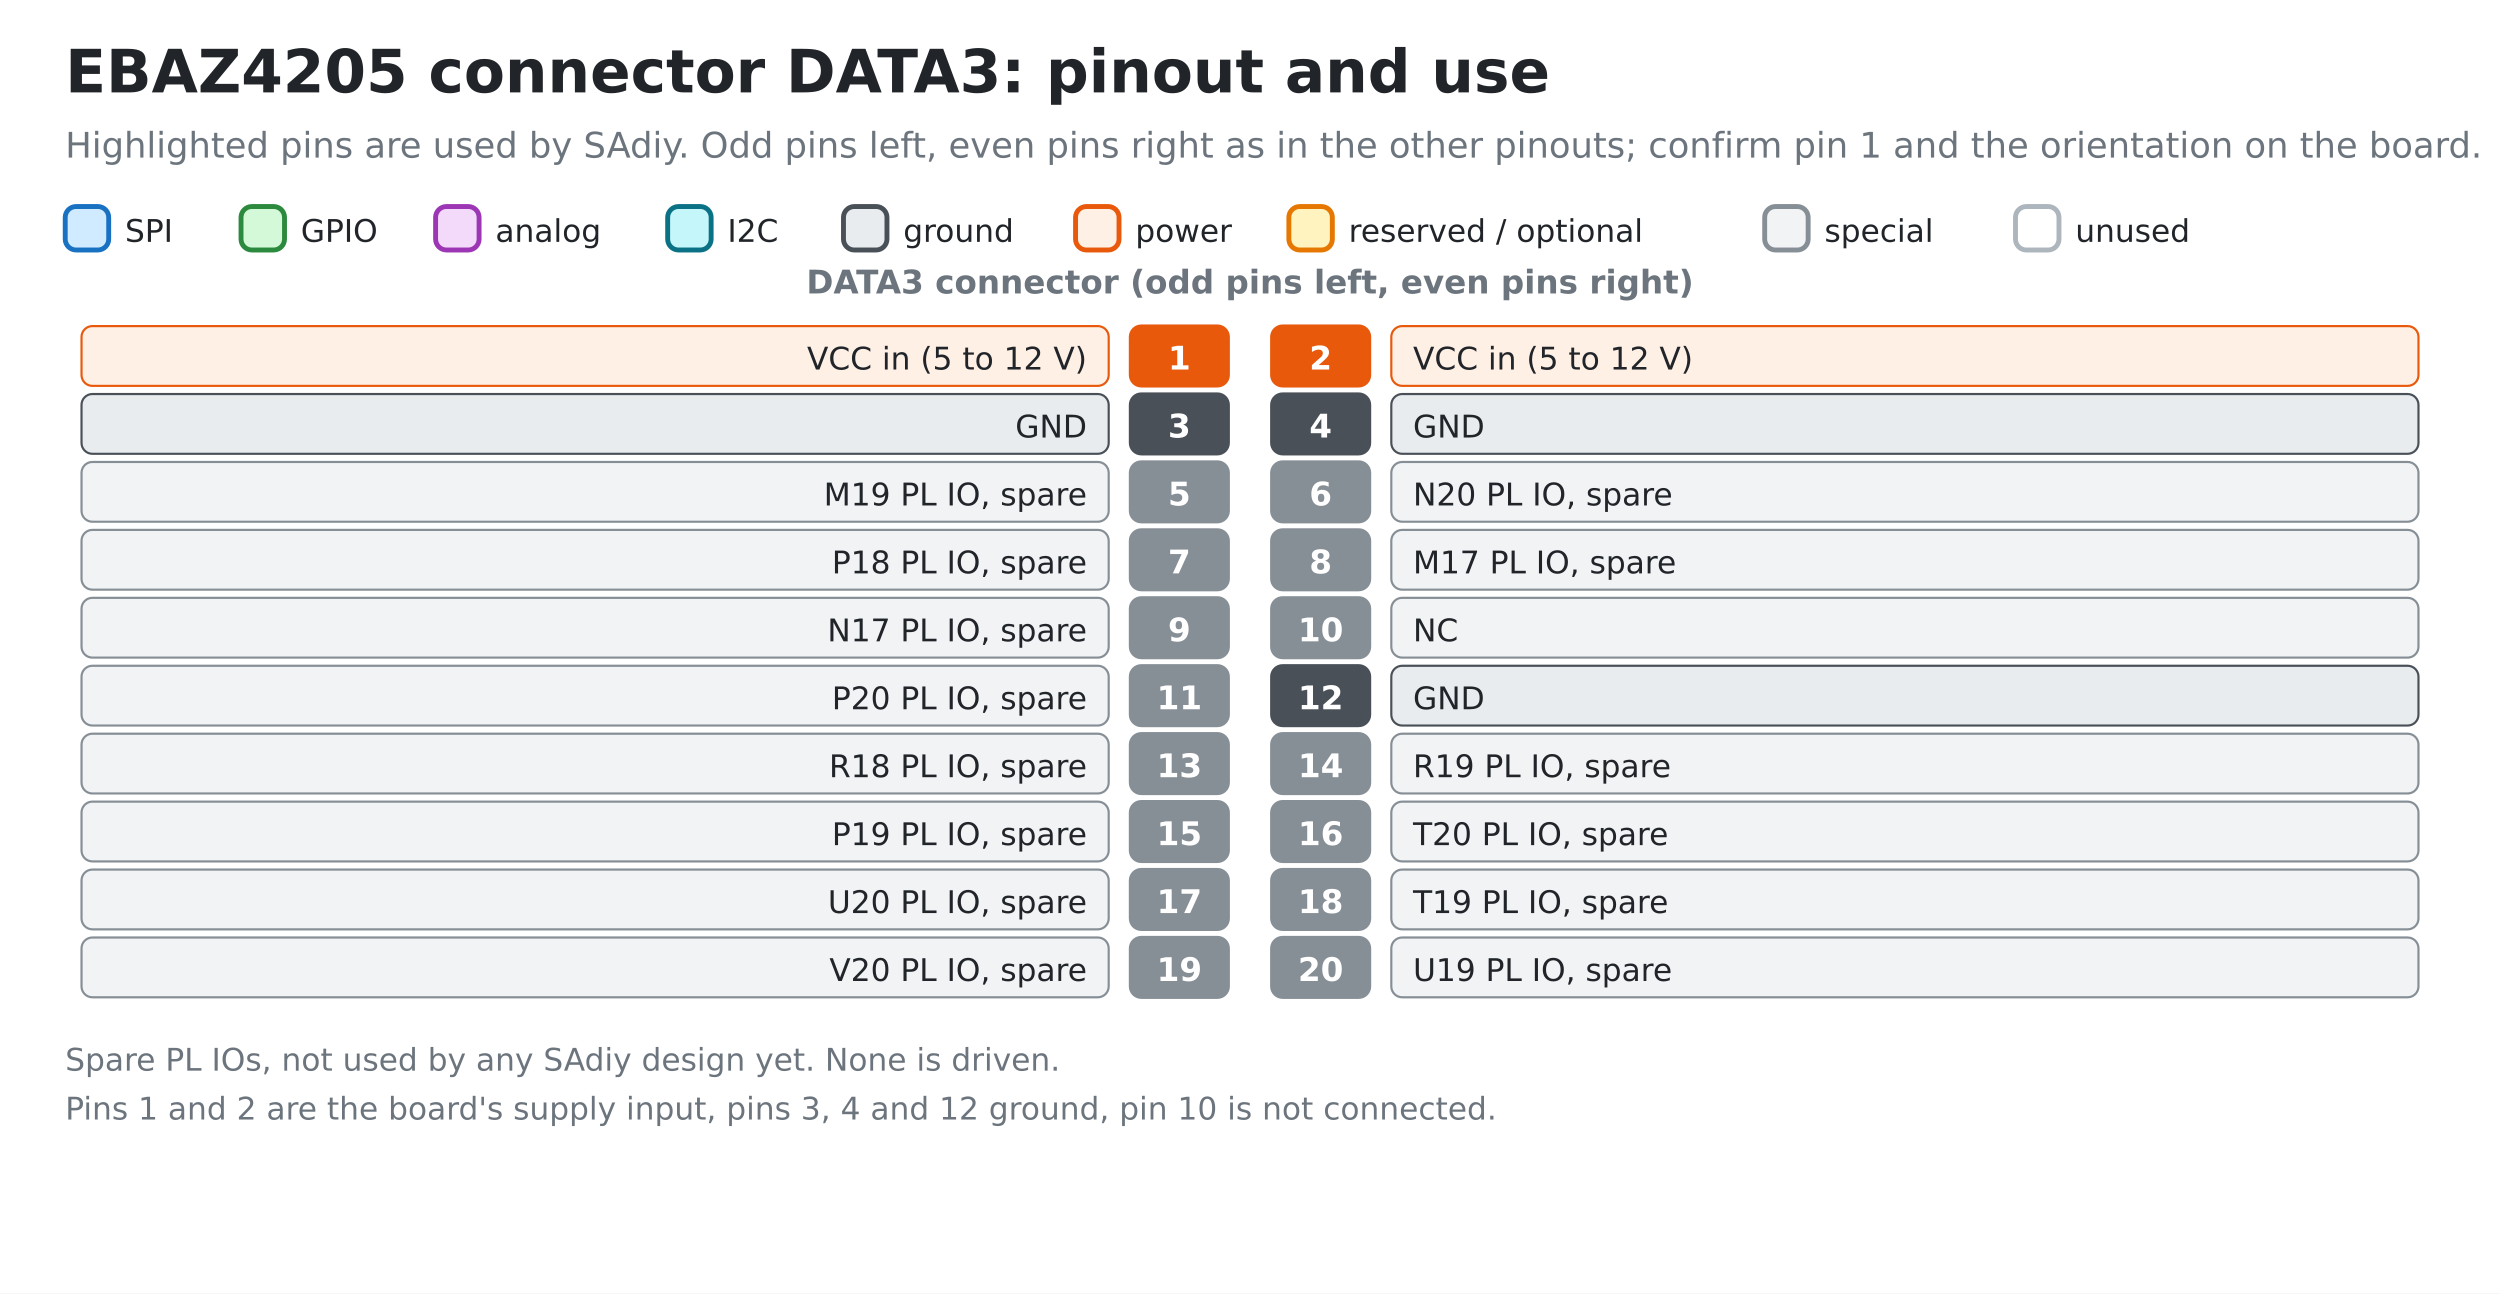
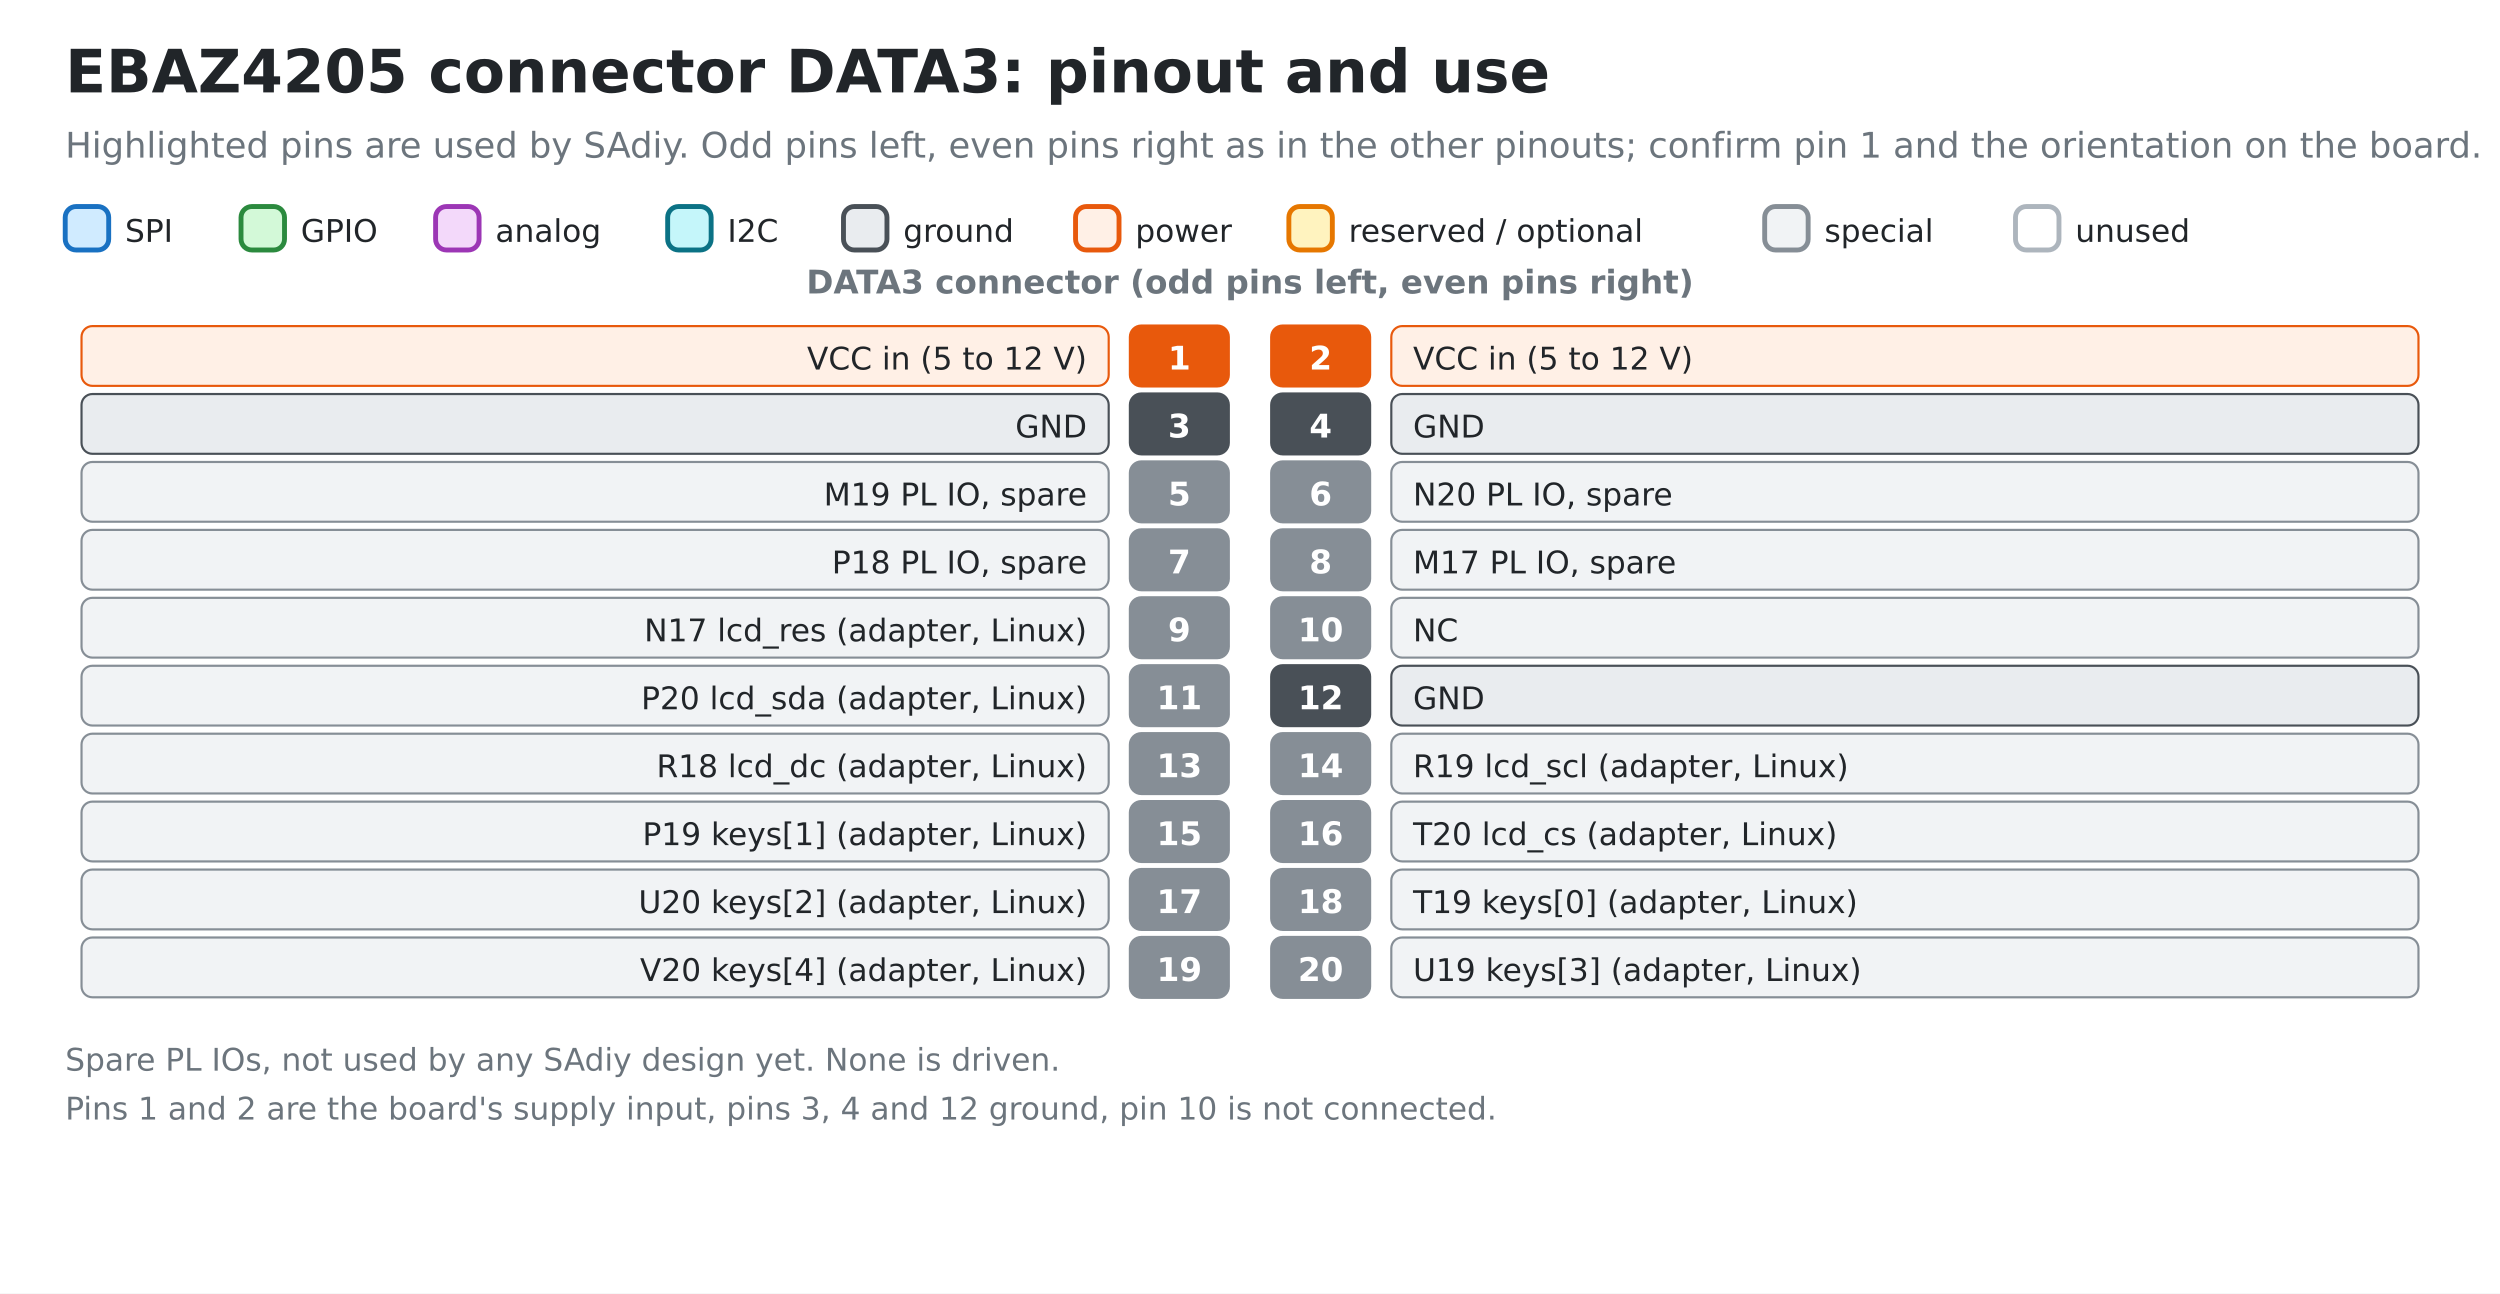
<svg xmlns="http://www.w3.org/2000/svg" width="920" height="476" viewBox="0 0 920 476">
  <defs />
  <rect x="0" y="0" width="920" height="476" fill="#ffffff" />
  <text x="24.0" y="34.0" font-family="DejaVu Sans, Arial, Helvetica, sans-serif" font-size="22" text-anchor="start" font-weight="bold" fill="#212529">EBAZ4205 connector DATA3: pinout and use</text>
  <text x="24.0" y="58.0" font-family="DejaVu Sans, Arial, Helvetica, sans-serif" font-size="13" text-anchor="start" font-weight="normal" fill="#6c757d">Highlighted pins are used by SAdiy. Odd pins left, even pins right as in the other pinouts; confirm pin 1 and the orientation on the board.</text>
  <rect x="24.0" y="76.0" width="16.0" height="16.0" rx="4" fill="#d0ebff" stroke="#1971c2" stroke-width="1.8" />
  <text x="46.0" y="89.0" font-family="DejaVu Sans, Arial, Helvetica, sans-serif" font-size="11.5" text-anchor="start" font-weight="normal" fill="#212529">SPI</text>
  <rect x="88.7" y="76.0" width="16.0" height="16.0" rx="4" fill="#d3f9d8" stroke="#2b8a3e" stroke-width="1.8" />
  <text x="110.7" y="89.0" font-family="DejaVu Sans, Arial, Helvetica, sans-serif" font-size="11.5" text-anchor="start" font-weight="normal" fill="#212529">GPIO</text>
  <rect x="160.3" y="76.0" width="16.0" height="16.0" rx="4" fill="#f3d9fa" stroke="#9c36b5" stroke-width="1.8" />
  <text x="182.3" y="89.0" font-family="DejaVu Sans, Arial, Helvetica, sans-serif" font-size="11.5" text-anchor="start" font-weight="normal" fill="#212529">analog</text>
  <rect x="245.7" y="76.0" width="16.0" height="16.0" rx="4" fill="#c5f6fa" stroke="#0b7285" stroke-width="1.8" />
  <text x="267.7" y="89.0" font-family="DejaVu Sans, Arial, Helvetica, sans-serif" font-size="11.5" text-anchor="start" font-weight="normal" fill="#212529">I2C</text>
  <rect x="310.4" y="76.0" width="16.0" height="16.0" rx="4" fill="#e9ecef" stroke="#495057" stroke-width="1.8" />
  <text x="332.4" y="89.0" font-family="DejaVu Sans, Arial, Helvetica, sans-serif" font-size="11.5" text-anchor="start" font-weight="normal" fill="#212529">ground</text>
  <rect x="395.8" y="76.0" width="16.0" height="16.0" rx="4" fill="#fff0e6" stroke="#e8590c" stroke-width="1.8" />
  <text x="417.8" y="89.0" font-family="DejaVu Sans, Arial, Helvetica, sans-serif" font-size="11.5" text-anchor="start" font-weight="normal" fill="#212529">power</text>
  <rect x="474.3" y="76.0" width="16.0" height="16.0" rx="4" fill="#fff3bf" stroke="#e67700" stroke-width="1.8" />
  <text x="496.3" y="89.0" font-family="DejaVu Sans, Arial, Helvetica, sans-serif" font-size="11.5" text-anchor="start" font-weight="normal" fill="#212529">reserved / optional</text>
  <rect x="649.4" y="76.0" width="16.0" height="16.0" rx="4" fill="#f1f3f5" stroke="#868e96" stroke-width="1.8" />
  <text x="671.4" y="89.0" font-family="DejaVu Sans, Arial, Helvetica, sans-serif" font-size="11.5" text-anchor="start" font-weight="normal" fill="#212529">special</text>
  <rect x="741.7" y="76.0" width="16.0" height="16.0" rx="4" fill="#ffffff" stroke="#adb5bd" stroke-width="1.8" />
  <text x="763.7" y="89.0" font-family="DejaVu Sans, Arial, Helvetica, sans-serif" font-size="11.5" text-anchor="start" font-weight="normal" fill="#212529">unused</text>
  <text x="460.0" y="108.0" font-family="DejaVu Sans, Arial, Helvetica, sans-serif" font-size="12" text-anchor="middle" font-weight="bold" fill="#6c757d">DATA3 connector (odd pins left, even pins right)</text>
  <rect x="416.0" y="120.0" width="36.0" height="22.0" rx="4" fill="#e8590c" stroke="#e8590c" stroke-width="1.2" />
  <text x="434.0" y="136.0" font-family="DejaVu Sans, Arial, Helvetica, sans-serif" font-size="12" text-anchor="middle" font-weight="bold" fill="#ffffff">1</text>
  <rect x="30.0" y="120.0" width="378.0" height="22.0" rx="4" fill="#fff0e6" stroke="#e8590c" stroke-width="0.8" />
  <text x="400.0" y="136.0" font-family="DejaVu Sans, Arial, Helvetica, sans-serif" font-size="11.5" text-anchor="end" font-weight="normal" fill="#212529">VCC in (5 to 12 V)</text>
  <rect x="468.0" y="120.0" width="36.0" height="22.0" rx="4" fill="#e8590c" stroke="#e8590c" stroke-width="1.2" />
  <text x="486.0" y="136.0" font-family="DejaVu Sans, Arial, Helvetica, sans-serif" font-size="12" text-anchor="middle" font-weight="bold" fill="#ffffff">2</text>
  <rect x="512.0" y="120.0" width="378.0" height="22.0" rx="4" fill="#fff0e6" stroke="#e8590c" stroke-width="0.8" />
  <text x="520.0" y="136.0" font-family="DejaVu Sans, Arial, Helvetica, sans-serif" font-size="11.5" text-anchor="start" font-weight="normal" fill="#212529">VCC in (5 to 12 V)</text>
  <rect x="416.0" y="145.0" width="36.0" height="22.0" rx="4" fill="#495057" stroke="#495057" stroke-width="1.2" />
  <text x="434.0" y="161.0" font-family="DejaVu Sans, Arial, Helvetica, sans-serif" font-size="12" text-anchor="middle" font-weight="bold" fill="#ffffff">3</text>
  <rect x="30.0" y="145.0" width="378.0" height="22.0" rx="4" fill="#e9ecef" stroke="#495057" stroke-width="0.8" />
  <text x="400.0" y="161.0" font-family="DejaVu Sans, Arial, Helvetica, sans-serif" font-size="11.5" text-anchor="end" font-weight="normal" fill="#212529">GND</text>
  <rect x="468.0" y="145.0" width="36.0" height="22.0" rx="4" fill="#495057" stroke="#495057" stroke-width="1.2" />
  <text x="486.0" y="161.0" font-family="DejaVu Sans, Arial, Helvetica, sans-serif" font-size="12" text-anchor="middle" font-weight="bold" fill="#ffffff">4</text>
  <rect x="512.0" y="145.0" width="378.0" height="22.0" rx="4" fill="#e9ecef" stroke="#495057" stroke-width="0.8" />
  <text x="520.0" y="161.0" font-family="DejaVu Sans, Arial, Helvetica, sans-serif" font-size="11.5" text-anchor="start" font-weight="normal" fill="#212529">GND</text>
  <rect x="416.0" y="170.0" width="36.0" height="22.0" rx="4" fill="#868e96" stroke="#868e96" stroke-width="1.2" />
  <text x="434.0" y="186.0" font-family="DejaVu Sans, Arial, Helvetica, sans-serif" font-size="12" text-anchor="middle" font-weight="bold" fill="#ffffff">5</text>
  <rect x="30.0" y="170.0" width="378.0" height="22.0" rx="4" fill="#f1f3f5" stroke="#868e96" stroke-width="0.8" />
  <text x="400.0" y="186.0" font-family="DejaVu Sans, Arial, Helvetica, sans-serif" font-size="11.5" text-anchor="end" font-weight="normal" fill="#212529">M19  PL IO, spare</text>
  <rect x="468.0" y="170.0" width="36.0" height="22.0" rx="4" fill="#868e96" stroke="#868e96" stroke-width="1.2" />
  <text x="486.0" y="186.0" font-family="DejaVu Sans, Arial, Helvetica, sans-serif" font-size="12" text-anchor="middle" font-weight="bold" fill="#ffffff">6</text>
  <rect x="512.0" y="170.0" width="378.0" height="22.0" rx="4" fill="#f1f3f5" stroke="#868e96" stroke-width="0.8" />
  <text x="520.0" y="186.0" font-family="DejaVu Sans, Arial, Helvetica, sans-serif" font-size="11.5" text-anchor="start" font-weight="normal" fill="#212529">N20  PL IO, spare</text>
  <rect x="416.0" y="195.0" width="36.0" height="22.0" rx="4" fill="#868e96" stroke="#868e96" stroke-width="1.2" />
  <text x="434.0" y="211.0" font-family="DejaVu Sans, Arial, Helvetica, sans-serif" font-size="12" text-anchor="middle" font-weight="bold" fill="#ffffff">7</text>
  <rect x="30.0" y="195.0" width="378.0" height="22.0" rx="4" fill="#f1f3f5" stroke="#868e96" stroke-width="0.8" />
  <text x="400.0" y="211.0" font-family="DejaVu Sans, Arial, Helvetica, sans-serif" font-size="11.5" text-anchor="end" font-weight="normal" fill="#212529">P18  PL IO, spare</text>
  <rect x="468.0" y="195.0" width="36.0" height="22.0" rx="4" fill="#868e96" stroke="#868e96" stroke-width="1.2" />
  <text x="486.0" y="211.0" font-family="DejaVu Sans, Arial, Helvetica, sans-serif" font-size="12" text-anchor="middle" font-weight="bold" fill="#ffffff">8</text>
  <rect x="512.0" y="195.0" width="378.0" height="22.0" rx="4" fill="#f1f3f5" stroke="#868e96" stroke-width="0.8" />
  <text x="520.0" y="211.0" font-family="DejaVu Sans, Arial, Helvetica, sans-serif" font-size="11.5" text-anchor="start" font-weight="normal" fill="#212529">M17  PL IO, spare</text>
  <rect x="416.0" y="220.0" width="36.0" height="22.0" rx="4" fill="#868e96" stroke="#868e96" stroke-width="1.2" />
  <text x="434.0" y="236.0" font-family="DejaVu Sans, Arial, Helvetica, sans-serif" font-size="12" text-anchor="middle" font-weight="bold" fill="#ffffff">9</text>
  <rect x="30.0" y="220.0" width="378.0" height="22.0" rx="4" fill="#f1f3f5" stroke="#868e96" stroke-width="0.8" />
-   <text x="400.0" y="236.0" font-family="DejaVu Sans, Arial, Helvetica, sans-serif" font-size="11.5" text-anchor="end" font-weight="normal" fill="#212529">N17  PL IO, spare</text>
+   <text x="400.0" y="236.0" font-family="DejaVu Sans, Arial, Helvetica, sans-serif" font-size="11.5" text-anchor="end" font-weight="normal" fill="#212529">N17  lcd_res (adapter, Linux)</text>
  <rect x="468.0" y="220.0" width="36.0" height="22.0" rx="4" fill="#868e96" stroke="#868e96" stroke-width="1.2" />
  <text x="486.0" y="236.0" font-family="DejaVu Sans, Arial, Helvetica, sans-serif" font-size="12" text-anchor="middle" font-weight="bold" fill="#ffffff">10</text>
  <rect x="512.0" y="220.0" width="378.0" height="22.0" rx="4" fill="#f1f3f5" stroke="#868e96" stroke-width="0.8" />
  <text x="520.0" y="236.0" font-family="DejaVu Sans, Arial, Helvetica, sans-serif" font-size="11.5" text-anchor="start" font-weight="normal" fill="#212529">NC</text>
  <rect x="416.0" y="245.0" width="36.0" height="22.0" rx="4" fill="#868e96" stroke="#868e96" stroke-width="1.2" />
  <text x="434.0" y="261.0" font-family="DejaVu Sans, Arial, Helvetica, sans-serif" font-size="12" text-anchor="middle" font-weight="bold" fill="#ffffff">11</text>
  <rect x="30.0" y="245.0" width="378.0" height="22.0" rx="4" fill="#f1f3f5" stroke="#868e96" stroke-width="0.8" />
-   <text x="400.0" y="261.0" font-family="DejaVu Sans, Arial, Helvetica, sans-serif" font-size="11.5" text-anchor="end" font-weight="normal" fill="#212529">P20  PL IO, spare</text>
+   <text x="400.0" y="261.0" font-family="DejaVu Sans, Arial, Helvetica, sans-serif" font-size="11.5" text-anchor="end" font-weight="normal" fill="#212529">P20  lcd_sda (adapter, Linux)</text>
  <rect x="468.0" y="245.0" width="36.0" height="22.0" rx="4" fill="#495057" stroke="#495057" stroke-width="1.2" />
  <text x="486.0" y="261.0" font-family="DejaVu Sans, Arial, Helvetica, sans-serif" font-size="12" text-anchor="middle" font-weight="bold" fill="#ffffff">12</text>
  <rect x="512.0" y="245.0" width="378.0" height="22.0" rx="4" fill="#e9ecef" stroke="#495057" stroke-width="0.8" />
  <text x="520.0" y="261.0" font-family="DejaVu Sans, Arial, Helvetica, sans-serif" font-size="11.5" text-anchor="start" font-weight="normal" fill="#212529">GND</text>
  <rect x="416.0" y="270.0" width="36.0" height="22.0" rx="4" fill="#868e96" stroke="#868e96" stroke-width="1.2" />
  <text x="434.0" y="286.0" font-family="DejaVu Sans, Arial, Helvetica, sans-serif" font-size="12" text-anchor="middle" font-weight="bold" fill="#ffffff">13</text>
  <rect x="30.0" y="270.0" width="378.0" height="22.0" rx="4" fill="#f1f3f5" stroke="#868e96" stroke-width="0.8" />
-   <text x="400.0" y="286.0" font-family="DejaVu Sans, Arial, Helvetica, sans-serif" font-size="11.5" text-anchor="end" font-weight="normal" fill="#212529">R18  PL IO, spare</text>
+   <text x="400.0" y="286.0" font-family="DejaVu Sans, Arial, Helvetica, sans-serif" font-size="11.5" text-anchor="end" font-weight="normal" fill="#212529">R18  lcd_dc (adapter, Linux)</text>
  <rect x="468.0" y="270.0" width="36.0" height="22.0" rx="4" fill="#868e96" stroke="#868e96" stroke-width="1.2" />
  <text x="486.0" y="286.0" font-family="DejaVu Sans, Arial, Helvetica, sans-serif" font-size="12" text-anchor="middle" font-weight="bold" fill="#ffffff">14</text>
  <rect x="512.0" y="270.0" width="378.0" height="22.0" rx="4" fill="#f1f3f5" stroke="#868e96" stroke-width="0.8" />
-   <text x="520.0" y="286.0" font-family="DejaVu Sans, Arial, Helvetica, sans-serif" font-size="11.5" text-anchor="start" font-weight="normal" fill="#212529">R19  PL IO, spare</text>
+   <text x="520.0" y="286.0" font-family="DejaVu Sans, Arial, Helvetica, sans-serif" font-size="11.5" text-anchor="start" font-weight="normal" fill="#212529">R19  lcd_scl (adapter, Linux)</text>
  <rect x="416.0" y="295.0" width="36.0" height="22.0" rx="4" fill="#868e96" stroke="#868e96" stroke-width="1.2" />
  <text x="434.0" y="311.0" font-family="DejaVu Sans, Arial, Helvetica, sans-serif" font-size="12" text-anchor="middle" font-weight="bold" fill="#ffffff">15</text>
  <rect x="30.0" y="295.0" width="378.0" height="22.0" rx="4" fill="#f1f3f5" stroke="#868e96" stroke-width="0.8" />
-   <text x="400.0" y="311.0" font-family="DejaVu Sans, Arial, Helvetica, sans-serif" font-size="11.5" text-anchor="end" font-weight="normal" fill="#212529">P19  PL IO, spare</text>
+   <text x="400.0" y="311.0" font-family="DejaVu Sans, Arial, Helvetica, sans-serif" font-size="11.5" text-anchor="end" font-weight="normal" fill="#212529">P19  keys[1] (adapter, Linux)</text>
  <rect x="468.0" y="295.0" width="36.0" height="22.0" rx="4" fill="#868e96" stroke="#868e96" stroke-width="1.2" />
  <text x="486.0" y="311.0" font-family="DejaVu Sans, Arial, Helvetica, sans-serif" font-size="12" text-anchor="middle" font-weight="bold" fill="#ffffff">16</text>
  <rect x="512.0" y="295.0" width="378.0" height="22.0" rx="4" fill="#f1f3f5" stroke="#868e96" stroke-width="0.8" />
-   <text x="520.0" y="311.0" font-family="DejaVu Sans, Arial, Helvetica, sans-serif" font-size="11.5" text-anchor="start" font-weight="normal" fill="#212529">T20  PL IO, spare</text>
+   <text x="520.0" y="311.0" font-family="DejaVu Sans, Arial, Helvetica, sans-serif" font-size="11.5" text-anchor="start" font-weight="normal" fill="#212529">T20  lcd_cs (adapter, Linux)</text>
  <rect x="416.0" y="320.0" width="36.0" height="22.0" rx="4" fill="#868e96" stroke="#868e96" stroke-width="1.2" />
  <text x="434.0" y="336.0" font-family="DejaVu Sans, Arial, Helvetica, sans-serif" font-size="12" text-anchor="middle" font-weight="bold" fill="#ffffff">17</text>
  <rect x="30.0" y="320.0" width="378.0" height="22.0" rx="4" fill="#f1f3f5" stroke="#868e96" stroke-width="0.8" />
-   <text x="400.0" y="336.0" font-family="DejaVu Sans, Arial, Helvetica, sans-serif" font-size="11.5" text-anchor="end" font-weight="normal" fill="#212529">U20  PL IO, spare</text>
+   <text x="400.0" y="336.0" font-family="DejaVu Sans, Arial, Helvetica, sans-serif" font-size="11.5" text-anchor="end" font-weight="normal" fill="#212529">U20  keys[2] (adapter, Linux)</text>
  <rect x="468.0" y="320.0" width="36.0" height="22.0" rx="4" fill="#868e96" stroke="#868e96" stroke-width="1.2" />
  <text x="486.0" y="336.0" font-family="DejaVu Sans, Arial, Helvetica, sans-serif" font-size="12" text-anchor="middle" font-weight="bold" fill="#ffffff">18</text>
  <rect x="512.0" y="320.0" width="378.0" height="22.0" rx="4" fill="#f1f3f5" stroke="#868e96" stroke-width="0.8" />
-   <text x="520.0" y="336.0" font-family="DejaVu Sans, Arial, Helvetica, sans-serif" font-size="11.5" text-anchor="start" font-weight="normal" fill="#212529">T19  PL IO, spare</text>
+   <text x="520.0" y="336.0" font-family="DejaVu Sans, Arial, Helvetica, sans-serif" font-size="11.5" text-anchor="start" font-weight="normal" fill="#212529">T19  keys[0] (adapter, Linux)</text>
  <rect x="416.0" y="345.0" width="36.0" height="22.0" rx="4" fill="#868e96" stroke="#868e96" stroke-width="1.2" />
  <text x="434.0" y="361.0" font-family="DejaVu Sans, Arial, Helvetica, sans-serif" font-size="12" text-anchor="middle" font-weight="bold" fill="#ffffff">19</text>
  <rect x="30.0" y="345.0" width="378.0" height="22.0" rx="4" fill="#f1f3f5" stroke="#868e96" stroke-width="0.8" />
-   <text x="400.0" y="361.0" font-family="DejaVu Sans, Arial, Helvetica, sans-serif" font-size="11.5" text-anchor="end" font-weight="normal" fill="#212529">V20  PL IO, spare</text>
+   <text x="400.0" y="361.0" font-family="DejaVu Sans, Arial, Helvetica, sans-serif" font-size="11.5" text-anchor="end" font-weight="normal" fill="#212529">V20  keys[4] (adapter, Linux)</text>
  <rect x="468.0" y="345.0" width="36.0" height="22.0" rx="4" fill="#868e96" stroke="#868e96" stroke-width="1.2" />
  <text x="486.0" y="361.0" font-family="DejaVu Sans, Arial, Helvetica, sans-serif" font-size="12" text-anchor="middle" font-weight="bold" fill="#ffffff">20</text>
  <rect x="512.0" y="345.0" width="378.0" height="22.0" rx="4" fill="#f1f3f5" stroke="#868e96" stroke-width="0.8" />
-   <text x="520.0" y="361.0" font-family="DejaVu Sans, Arial, Helvetica, sans-serif" font-size="11.5" text-anchor="start" font-weight="normal" fill="#212529">U19  PL IO, spare</text>
+   <text x="520.0" y="361.0" font-family="DejaVu Sans, Arial, Helvetica, sans-serif" font-size="11.5" text-anchor="start" font-weight="normal" fill="#212529">U19  keys[3] (adapter, Linux)</text>
  <text x="24.0" y="394.0" font-family="DejaVu Sans, Arial, Helvetica, sans-serif" font-size="11.5" text-anchor="start" font-weight="normal" fill="#6c757d">Spare PL IOs, not used by any SAdiy design yet. None is driven.</text>
  <text x="24.0" y="412.0" font-family="DejaVu Sans, Arial, Helvetica, sans-serif" font-size="11.5" text-anchor="start" font-weight="normal" fill="#6c757d">Pins 1 and 2 are the board's supply input, pins 3, 4 and 12 ground, pin 10 is not connected.</text>
</svg>
